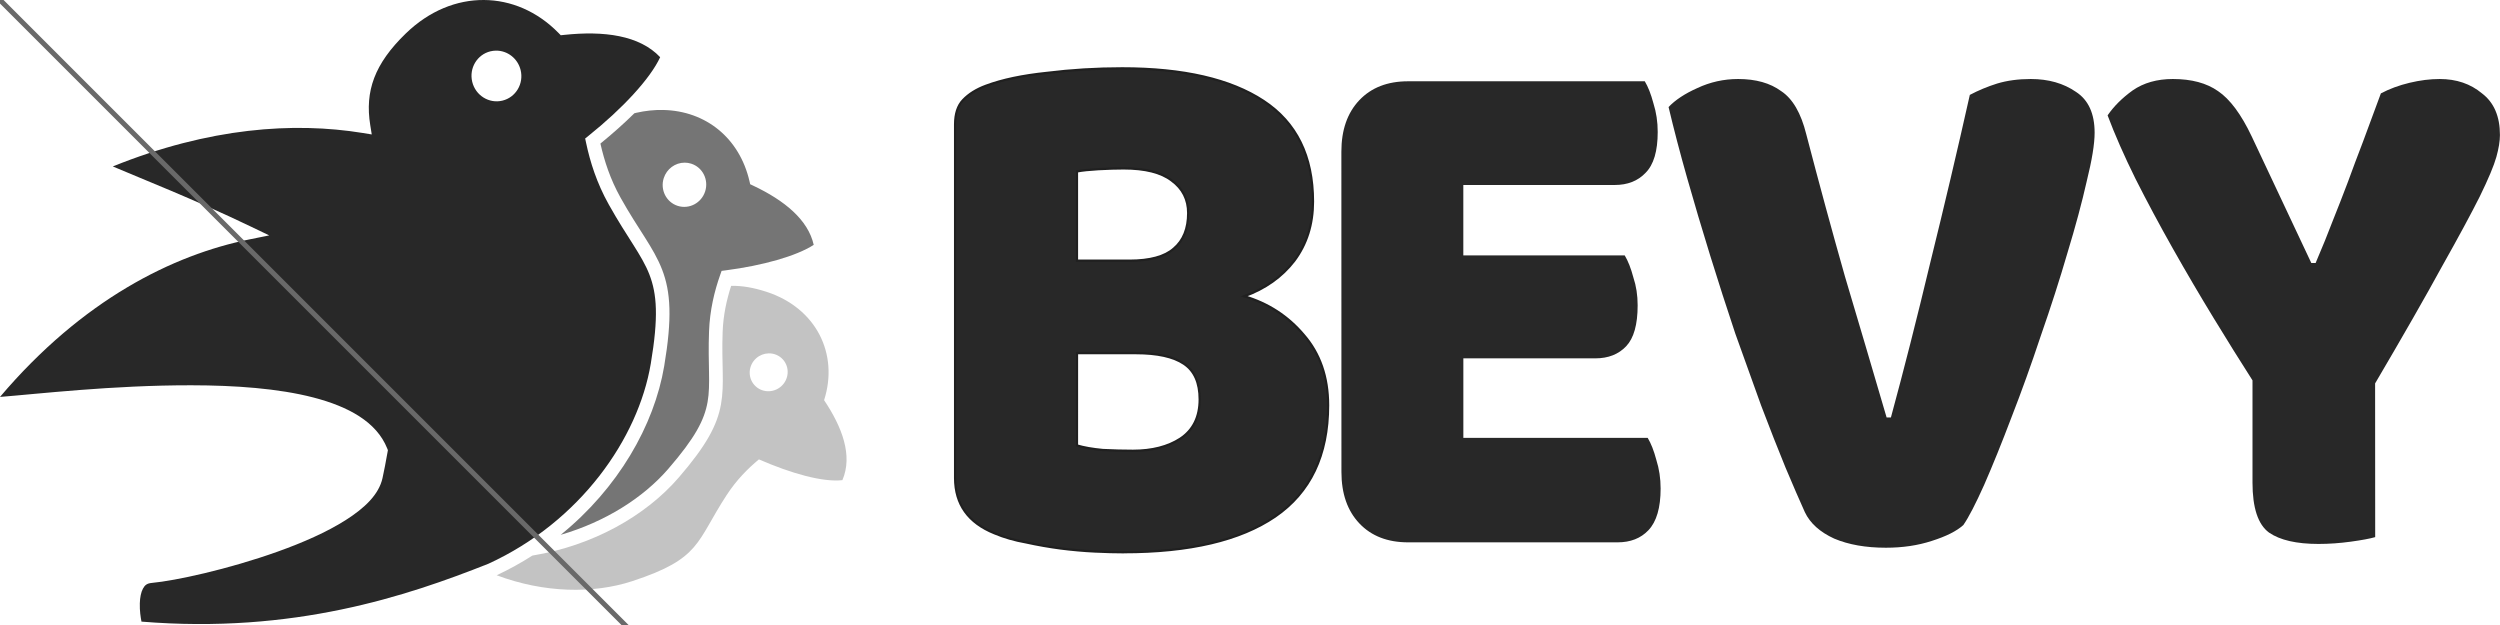
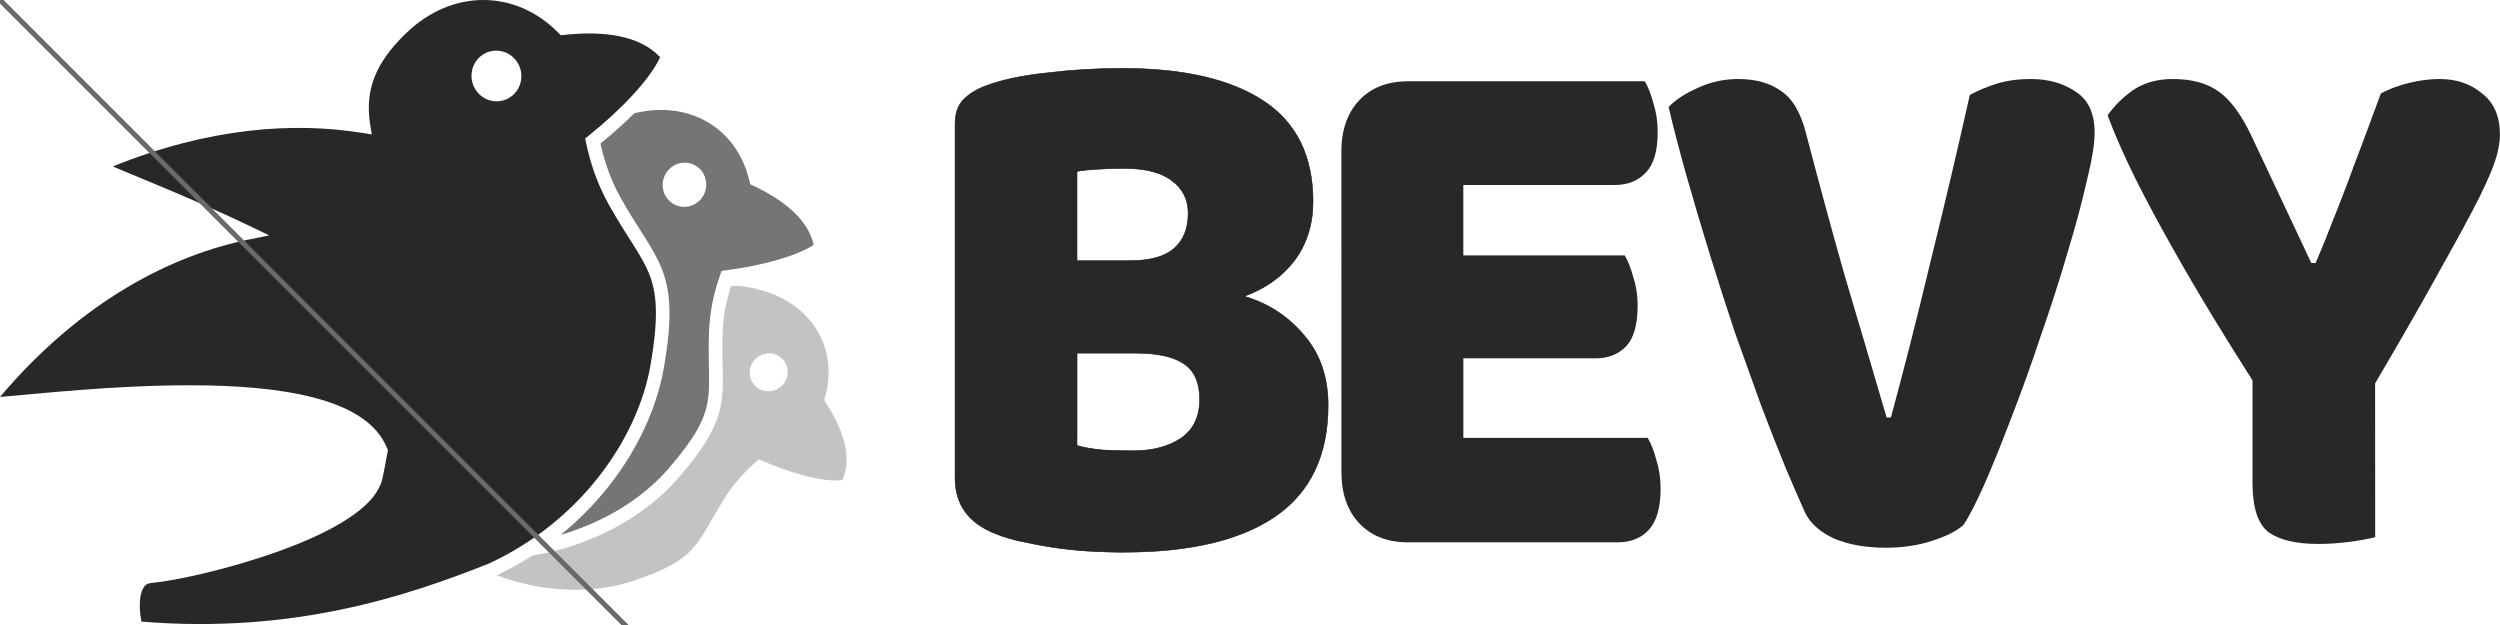
<svg xmlns="http://www.w3.org/2000/svg" id="svg1941" version="1.1" viewBox="0 0 93.706 23.391" height="23.391mm" width="93.706mm">
  <defs id="defs1935" />
  <g transform="translate(-15.83809,-109.1515)" id="layer1">
    <g style="opacity:1;fill:#757575;fill-opacity:1;stroke-width:0.756;stroke-miterlimit:4;stroke-dasharray:none" transform="matrix(0.6386771,0,0,0.6386771,-336.2912,-147.5184)" id="g1911-8-3-9-3">
      <g id="g1121-3-8-8-2-8-7-1-2-8-3-9-6" style="fill:#929292;fill-opacity:1" transform="matrix(-0.4042672,-0.1743825,-0.1743825,0.4042672,678.7761,389.8476)">
        <path transform="matrix(-0.551804,-0.2380231,-0.2380231,0.551804,1946.732,-620.612)" d="m 2246.031,2340.191 v 0 c -0.016,3e-4 -0.031,0 -0.047,0 -0.98,3.067 -1.739,6.4 -1.883,10.195 -0.271,7.126 0.453,11.464 -0.367,16.08 -0.82,4.616 -3.245,9.161 -9.414,16.287 -7.342,8.482 -18.979,15.045 -32.42,17.264 -2.502,1.597 -5.142,3.061 -7.92,4.363 10.462,3.938 21.402,4.153 30.076,1.307 15.279,-5.014 14.096,-8.616 20.943,-19.107 2.157,-3.305 4.647,-5.828 7.148,-7.9 7.125,3.107 14.143,5.101 18.516,4.607 2.351,-5.45 -0.057,-11.771 -4.059,-17.746 3.282,-10.196 -1.699,-20.406 -12.73,-24.016 -2.877,-0.942 -5.463,-1.384 -7.844,-1.338 z m 8.275,14.971 a 4.167,4.245 48.68 0 1 3.197,1.397 4.167,4.245 48.68 0 1 -0.438,5.934 4.167,4.245 48.68 0 1 -5.939,-0.326 4.167,4.245 48.68 0 1 0.438,-5.934 4.167,4.245 48.68 0 1 2.742,-1.07 z m -68.375,45.379 c 0.127,0.075 0.257,0.141 0.385,0.215 0.131,-0.049 0.264,-0.101 0.395,-0.15 -0.26,-0.023 -0.519,-0.039 -0.779,-0.064 z" style="fill:#c3c3c3;fill-opacity:1;stroke:none;stroke-width:0.56px;stroke-linecap:butt;stroke-linejoin:miter;stroke-opacity:1" id="path819-1-94-5-3-1-9-6-4-90-0-8-9-5-8-6-1" />
      </g>
    </g>
    <g style="opacity:1;fill:#282828;fill-opacity:1;stroke:none;stroke-width:0.756;stroke-miterlimit:4;stroke-dasharray:none;stroke-opacity:1" transform="matrix(-0.289957,0.2343288,0.2343288,0.289957,41.47955,36.94942)" id="g1051-1-2-0-8-6-0-8-1-5-6-9-6">
      <g style="opacity:1;fill:#282828;fill-opacity:1" transform="matrix(-0.3525408,0.2849059,0.2849059,0.3525408,477.11,-1021.767)" id="g3029-3">
        <path transform="translate(5.0092774e-5,-757.8763)" d="m 2191.146,2276.783 c -5.973,-0.035 -12.098,2.348 -17.361,7.459 -6.913,6.713 -9.06,12.755 -7.848,20.295 l 0.332,2.068 -2.066,-0.336 c -15.188,-2.461 -33.985,-1.218 -55.371,7.434 6.287,2.695 17.826,7.193 30.631,13.342 l 4.061,1.951 -4.414,0.894 c -16.909,3.427 -36.973,13.328 -55.299,34.934 8.198,-0.637 24.953,-2.609 42.428,-2.582 9.714,0.015 19.287,0.687 27.086,2.709 7.799,2.022 14.026,5.435 16.367,11.285 l 0.16,0.4 -0.076,0.424 c -0.384,2.183 -0.761,4.149 -1.117,5.76 -0.816,3.694 -4.01,6.682 -8.195,9.342 -4.186,2.66 -9.496,4.985 -15.014,6.961 -11.035,3.952 -22.78,6.477 -27.965,6.959 -1.102,0.102 -1.542,0.498 -1.967,1.27 -0.425,0.771 -0.659,1.982 -0.693,3.25 -0.046,1.693 0.181,3.104 0.367,4.062 33.749,2.767 58.847,-5.651 76.959,-12.838 20.351,-9.331 33.213,-27.758 36.006,-44.348 1.75,-10.395 1.375,-15.489 -0.312,-19.828 -1.687,-4.339 -4.922,-8.191 -9.025,-15.549 -2.637,-4.728 -4.108,-9.367 -5.02,-13.688 l -0.193,-0.91 0.727,-0.582 c 7.54,-6.045 13.681,-12.644 15.91,-17.449 -4.574,-4.865 -12.479,-5.893 -21.322,-4.947 l -0.727,0.076 -0.512,-0.521 c -4.713,-4.801 -10.562,-7.261 -16.535,-7.297 z m 2.648,11.232 a 5.629,5.524 76.403 0 1 5.502,4.322 5.629,5.524 76.403 0 1 -4.047,6.769 5.629,5.524 76.403 0 1 -6.693,-4.172 5.629,5.524 76.403 0 1 4.047,-6.769 5.629,5.524 76.403 0 1 1.191,-0.15 z" style="color:#000000;font-style:normal;font-variant:normal;font-weight:normal;font-stretch:normal;font-size:medium;line-height:normal;font-family:sans-serif;font-variant-ligatures:normal;font-variant-position:normal;font-variant-caps:normal;font-variant-numeric:normal;font-variant-alternates:normal;font-variant-east-asian:normal;font-feature-settings:normal;font-variation-settings:normal;text-indent:0;text-align:start;text-decoration:none;text-decoration-line:none;text-decoration-style:solid;text-decoration-color:#000000;letter-spacing:normal;word-spacing:normal;text-transform:none;writing-mode:lr-tb;direction:ltr;text-orientation:mixed;dominant-baseline:auto;baseline-shift:baseline;text-anchor:start;white-space:normal;shape-padding:0;shape-margin:0;inline-size:0;clip-rule:nonzero;display:inline;overflow:visible;visibility:visible;isolation:auto;mix-blend-mode:normal;color-interpolation:sRGB;color-interpolation-filters:linearRGB;solid-color:#000000;solid-opacity:1;vector-effect:none;fill:#282828;fill-opacity:1;fill-rule:nonzero;stroke:none;stroke-width:3.024;stroke-linecap:butt;stroke-linejoin:miter;stroke-miterlimit:4;stroke-dasharray:none;stroke-dashoffset:0;stroke-opacity:1;color-rendering:auto;image-rendering:auto;shape-rendering:auto;text-rendering:auto;enable-background:accumulate;stop-color:#000000;stop-opacity:1" id="path3031-2" />
      </g>
    </g>
    <g transform="matrix(-0.3225918,0.04314193,0.04314193,0.3225918,94.63531,65.32372)" id="g1051-1-1-8-8-4-9-4-0-4-6-4-7-6" style="opacity:1;fill:#353535;fill-opacity:1;stroke-width:0.756;stroke-miterlimit:4;stroke-dasharray:none">
      <g transform="translate(-20.24458,-6.120921)" id="g1129-5-9-8-0-7-2-7-3-8-61-1">
        <g transform="translate(61.54776,-5.672668)" id="g1344-1-3-9-3-8-8-8-3-5">
          <g style="fill:#757575;fill-opacity:1" id="g1121-7-7-2-3-3-7-4-5-8-2-5">
            <g style="opacity:1" transform="matrix(-0.514626,0.06882369,0.06882369,0.514626,1184.364,-811.9091)" id="g3006-4">
              <path transform="translate(1.2499985e-4,-757.8763)" d="m 2230.894,2301.174 c -1.911,-0.039 -3.912,0.162 -5.979,0.633 -0.139,0.032 -0.261,0.071 -0.398,0.104 -2.274,2.248 -4.813,4.505 -7.529,6.717 0.875,3.86 2.174,7.883 4.471,12.002 3.987,7.149 7.274,10.966 9.203,15.926 1.929,4.96 2.264,10.794 0.475,21.424 -2.218,13.178 -10.24,27.132 -22.959,37.434 9.872,-2.879 18.287,-8.191 23.858,-14.627 6.013,-6.946 8.019,-10.876 8.723,-14.836 0.704,-3.96 0.044,-8.3 0.324,-15.664 0.18,-4.745 1.191,-8.896 2.477,-12.545 l 0.309,-0.875 0.922,-0.121 c 8.228,-1.067 15.665,-3.167 19.51,-5.648 -1.235,-5.552 -6.481,-9.86 -13.428,-13.135 l -0.662,-0.312 -0.166,-0.713 c -2.203,-9.461 -9.591,-15.563 -19.148,-15.762 z m 4.783,11.686 a 4.823,4.914 17.729 0 1 1.447,0.225 4.823,4.914 17.729 0 1 3.098,6.148 4.823,4.914 17.729 0 1 -6.09,3.213 4.823,4.914 17.729 0 1 -3.098,-6.148 4.823,4.914 17.729 0 1 4.643,-3.438 z" style="color:#000000;font-style:normal;font-variant:normal;font-weight:normal;font-stretch:normal;font-size:medium;line-height:normal;font-family:sans-serif;font-variant-ligatures:normal;font-variant-position:normal;font-variant-caps:normal;font-variant-numeric:normal;font-variant-alternates:normal;font-variant-east-asian:normal;font-feature-settings:normal;font-variation-settings:normal;text-indent:0;text-align:start;text-decoration:none;text-decoration-line:none;text-decoration-style:solid;text-decoration-color:#000000;letter-spacing:normal;word-spacing:normal;text-transform:none;writing-mode:lr-tb;direction:ltr;text-orientation:mixed;dominant-baseline:auto;baseline-shift:baseline;text-anchor:start;white-space:normal;shape-padding:0;shape-margin:0;inline-size:0;clip-rule:nonzero;display:inline;overflow:visible;visibility:visible;isolation:auto;mix-blend-mode:normal;color-interpolation:sRGB;color-interpolation-filters:linearRGB;solid-color:#000000;solid-opacity:1;vector-effect:none;fill:#757575;fill-opacity:1;fill-rule:nonzero;stroke:none;stroke-width:3.024;stroke-linecap:butt;stroke-linejoin:miter;stroke-miterlimit:4;stroke-dasharray:none;stroke-dashoffset:0;stroke-opacity:1;color-rendering:auto;image-rendering:auto;shape-rendering:auto;text-rendering:auto;enable-background:accumulate;stop-color:#000000;stop-opacity:1" id="path3008-7" />
            </g>
          </g>
        </g>
      </g>
    </g>
    <g id="text1778-3-6-3-9-3-6-4-0-9-5" style="font-style:normal;font-weight:normal;font-size:10.301px;line-height:1.25;font-family:sans-serif;letter-spacing:0px;word-spacing:0px;opacity:1;fill:#282828;fill-opacity:1;stroke:none;stroke-width:0.258;stroke-miterlimit:4;stroke-dasharray:none" transform="matrix(1.091397,0,0,1.152116,-39.18187,-107.1797)" aria-label="BEVY">
      <path id="path1940-83-0-6-3-1-1-8-3-1-6" style="font-style:normal;font-variant:normal;font-weight:normal;font-stretch:normal;font-size:21.975px;font-family:'Baloo Bhaijaan';-inkscape-font-specification:'Baloo Bhaijaan, Normal';font-variant-ligatures:normal;font-variant-caps:normal;font-variant-numeric:normal;font-feature-settings:normal;text-align:start;writing-mode:lr-tb;text-anchor:start;fill:#282828;fill-opacity:1;stroke-width:0.289" d="m 87.4,202.262 q 0.345,0.099 0.887,0.148 0.542,0.025 1.035,0.025 0.985,0 1.626,-0.394 0.665,-0.419 0.665,-1.281 0,-0.813 -0.542,-1.158 -0.542,-0.345 -1.65,-0.345 h -2.02 z m 0,-6.011 h 1.798 q 1.059,0 1.527,-0.394 0.493,-0.394 0.493,-1.158 0,-0.665 -0.567,-1.059 -0.542,-0.394 -1.65,-0.394 -0.37,0 -0.862,0.025 -0.468,0.025 -0.739,0.074 z m 1.601,9.484 q -0.419,0 -0.985,-0.025 -0.567,-0.025 -1.182,-0.099 -0.591,-0.074 -1.182,-0.197 -0.591,-0.099 -1.084,-0.296 -1.355,-0.517 -1.355,-1.798 v -11.504 q 0,-0.517 0.271,-0.788 0.296,-0.296 0.788,-0.468 0.838,-0.296 2.094,-0.419 1.256,-0.148 2.587,-0.148 3.153,0 4.853,1.059 1.7,1.059 1.7,3.276 0,1.109 -0.64,1.921 -0.64,0.788 -1.724,1.158 1.232,0.345 2.045,1.256 0.838,0.911 0.838,2.291 0,2.439 -1.823,3.621 -1.798,1.158 -5.198,1.158 z" />
-       <path d="m 87.4,202.262 q 0.345,0.099 0.887,0.148 0.542,0.025 1.035,0.025 0.985,0 1.626,-0.394 0.665,-0.419 0.665,-1.281 0,-0.813 -0.542,-1.158 -0.542,-0.345 -1.65,-0.345 h -2.02 z m 0,-6.011 h 1.798 q 1.059,0 1.527,-0.394 0.493,-0.394 0.493,-1.158 0,-0.665 -0.567,-1.059 -0.542,-0.394 -1.65,-0.394 -0.37,0 -0.862,0.025 -0.468,0.025 -0.739,0.074 z m 1.601,9.484 q -0.419,0 -0.985,-0.025 -0.567,-0.025 -1.182,-0.099 -0.591,-0.074 -1.182,-0.197 -0.591,-0.099 -1.084,-0.296 -1.355,-0.517 -1.355,-1.798 v -11.504 q 0,-0.517 0.271,-0.788 0.296,-0.296 0.788,-0.468 0.838,-0.296 2.094,-0.419 1.256,-0.148 2.587,-0.148 3.153,0 4.853,1.059 1.7,1.059 1.7,3.276 0,1.109 -0.64,1.921 -0.64,0.788 -1.724,1.158 1.232,0.345 2.045,1.256 0.838,0.911 0.838,2.291 0,2.439 -1.823,3.621 -1.798,1.158 -5.198,1.158 z" stroke="#202020" stroke-width="0.02mm" fill="none" />
+       <path d="m 87.4,202.262 q 0.345,0.099 0.887,0.148 0.542,0.025 1.035,0.025 0.985,0 1.626,-0.394 0.665,-0.419 0.665,-1.281 0,-0.813 -0.542,-1.158 -0.542,-0.345 -1.65,-0.345 h -2.02 z m 0,-6.011 h 1.798 q 1.059,0 1.527,-0.394 0.493,-0.394 0.493,-1.158 0,-0.665 -0.567,-1.059 -0.542,-0.394 -1.65,-0.394 -0.37,0 -0.862,0.025 -0.468,0.025 -0.739,0.074 z m 1.601,9.484 q -0.419,0 -0.985,-0.025 -0.567,-0.025 -1.182,-0.099 -0.591,-0.074 -1.182,-0.197 -0.591,-0.099 -1.084,-0.296 -1.355,-0.517 -1.355,-1.798 v -11.504 q 0,-0.517 0.271,-0.788 0.296,-0.296 0.788,-0.468 0.838,-0.296 2.094,-0.419 1.256,-0.148 2.587,-0.148 3.153,0 4.853,1.059 1.7,1.059 1.7,3.276 0,1.109 -0.64,1.921 -0.64,0.788 -1.724,1.158 1.232,0.345 2.045,1.256 0.838,0.911 0.838,2.291 0,2.439 -1.823,3.621 -1.798,1.158 -5.198,1.158 z" stroke="#101010" stroke-width="0.005mm" fill="none" />
      <path id="path1942-3-4-06-1-4-5-1-0-0-9" style="font-style:normal;font-variant:normal;font-weight:normal;font-stretch:normal;font-size:21.975px;font-family:'Baloo Bhaijaan';-inkscape-font-specification:'Baloo Bhaijaan, Normal';font-variant-ligatures:normal;font-variant-caps:normal;font-variant-numeric:normal;font-feature-settings:normal;text-align:start;writing-mode:lr-tb;text-anchor:start;fill:#282828;fill-opacity:1;stroke-width:0.289" d="m 96.48,192.704 q 0,-1.059 0.616,-1.675 0.616,-0.616 1.675,-0.616 h 8.129 q 0.172,0.271 0.296,0.714 0.148,0.443 0.148,0.936 0,0.936 -0.419,1.33 -0.394,0.394 -1.059,0.394 h -5.198 v 2.291 h 5.543 q 0.172,0.271 0.296,0.714 0.148,0.419 0.148,0.911 0,0.936 -0.394,1.33 -0.394,0.394 -1.059,0.394 h -4.533 v 2.587 h 6.331 q 0.172,0.271 0.296,0.714 0.148,0.443 0.148,0.936 0,0.936 -0.419,1.355 -0.394,0.394 -1.059,0.394 h -7.193 q -1.059,0 -1.675,-0.616 -0.616,-0.616 -0.616,-1.675 z" />
      <path id="path1944-3-1-2-9-9-5-0-9-7-3" style="font-style:normal;font-variant:normal;font-weight:normal;font-stretch:normal;font-size:21.975px;font-family:'Baloo Bhaijaan';-inkscape-font-specification:'Baloo Bhaijaan, Normal';font-variant-ligatures:normal;font-variant-caps:normal;font-variant-numeric:normal;font-feature-settings:normal;text-align:start;writing-mode:lr-tb;text-anchor:start;fill:#282828;fill-opacity:1;stroke-width:0.289" d="m 117.842,204.849 q -0.345,0.296 -1.084,0.517 -0.714,0.222 -1.577,0.222 -1.035,0 -1.774,-0.296 -0.739,-0.32 -1.01,-0.862 -0.271,-0.567 -0.665,-1.453 -0.394,-0.911 -0.838,-2.02 -0.419,-1.109 -0.887,-2.34 -0.443,-1.256 -0.862,-2.537 -0.419,-1.281 -0.788,-2.513 -0.369,-1.232 -0.64,-2.316 0.345,-0.345 0.985,-0.616 0.665,-0.296 1.404,-0.296 0.911,0 1.478,0.394 0.591,0.369 0.862,1.404 0.665,2.414 1.33,4.631 0.69,2.192 1.429,4.582 h 0.148 q 0.665,-2.316 1.355,-5.05 0.714,-2.734 1.355,-5.444 0.443,-0.222 0.936,-0.369 0.517,-0.148 1.158,-0.148 0.911,0 1.552,0.419 0.64,0.394 0.64,1.33 0,0.542 -0.271,1.577 -0.246,1.035 -0.665,2.34 -0.394,1.281 -0.911,2.685 -0.493,1.404 -1.01,2.66 -0.493,1.232 -0.936,2.192 -0.443,0.936 -0.714,1.306 z" />
      <path id="path1946-80-0-6-4-2-4-3-2-5-7" style="font-style:normal;font-variant:normal;font-weight:normal;font-stretch:normal;font-size:21.975px;font-family:'Baloo Bhaijaan';-inkscape-font-specification:'Baloo Bhaijaan, Normal';font-variant-ligatures:normal;font-variant-caps:normal;font-variant-numeric:normal;font-feature-settings:normal;text-align:start;writing-mode:lr-tb;text-anchor:start;fill:#282828;fill-opacity:1;stroke-width:0.289" d="m 131.985,205.243 q -0.271,0.074 -0.838,0.148 -0.567,0.074 -1.109,0.074 -1.133,0 -1.7,-0.37 -0.567,-0.394 -0.567,-1.626 v -3.326 q -0.616,-0.911 -1.33,-2.02 -0.714,-1.109 -1.404,-2.266 -0.69,-1.158 -1.281,-2.266 -0.591,-1.133 -0.961,-2.069 0.32,-0.443 0.862,-0.813 0.567,-0.37 1.379,-0.37 0.961,0 1.552,0.394 0.616,0.394 1.158,1.478 l 2.045,4.114 h 0.148 q 0.345,-0.764 0.591,-1.379 0.271,-0.64 0.517,-1.256 0.246,-0.64 0.517,-1.306 0.271,-0.69 0.616,-1.577 0.443,-0.222 0.985,-0.345 0.542,-0.123 1.035,-0.123 0.862,0 1.453,0.468 0.616,0.443 0.616,1.355 0,0.296 -0.123,0.714 -0.123,0.419 -0.567,1.281 -0.443,0.838 -1.306,2.291 -0.838,1.453 -2.291,3.794 z" />
    </g>
  </g>
  <path d="M 0,0 2000,2000 L Z" stroke="dimgray" stroke-width="0.05mm" />
</svg>
